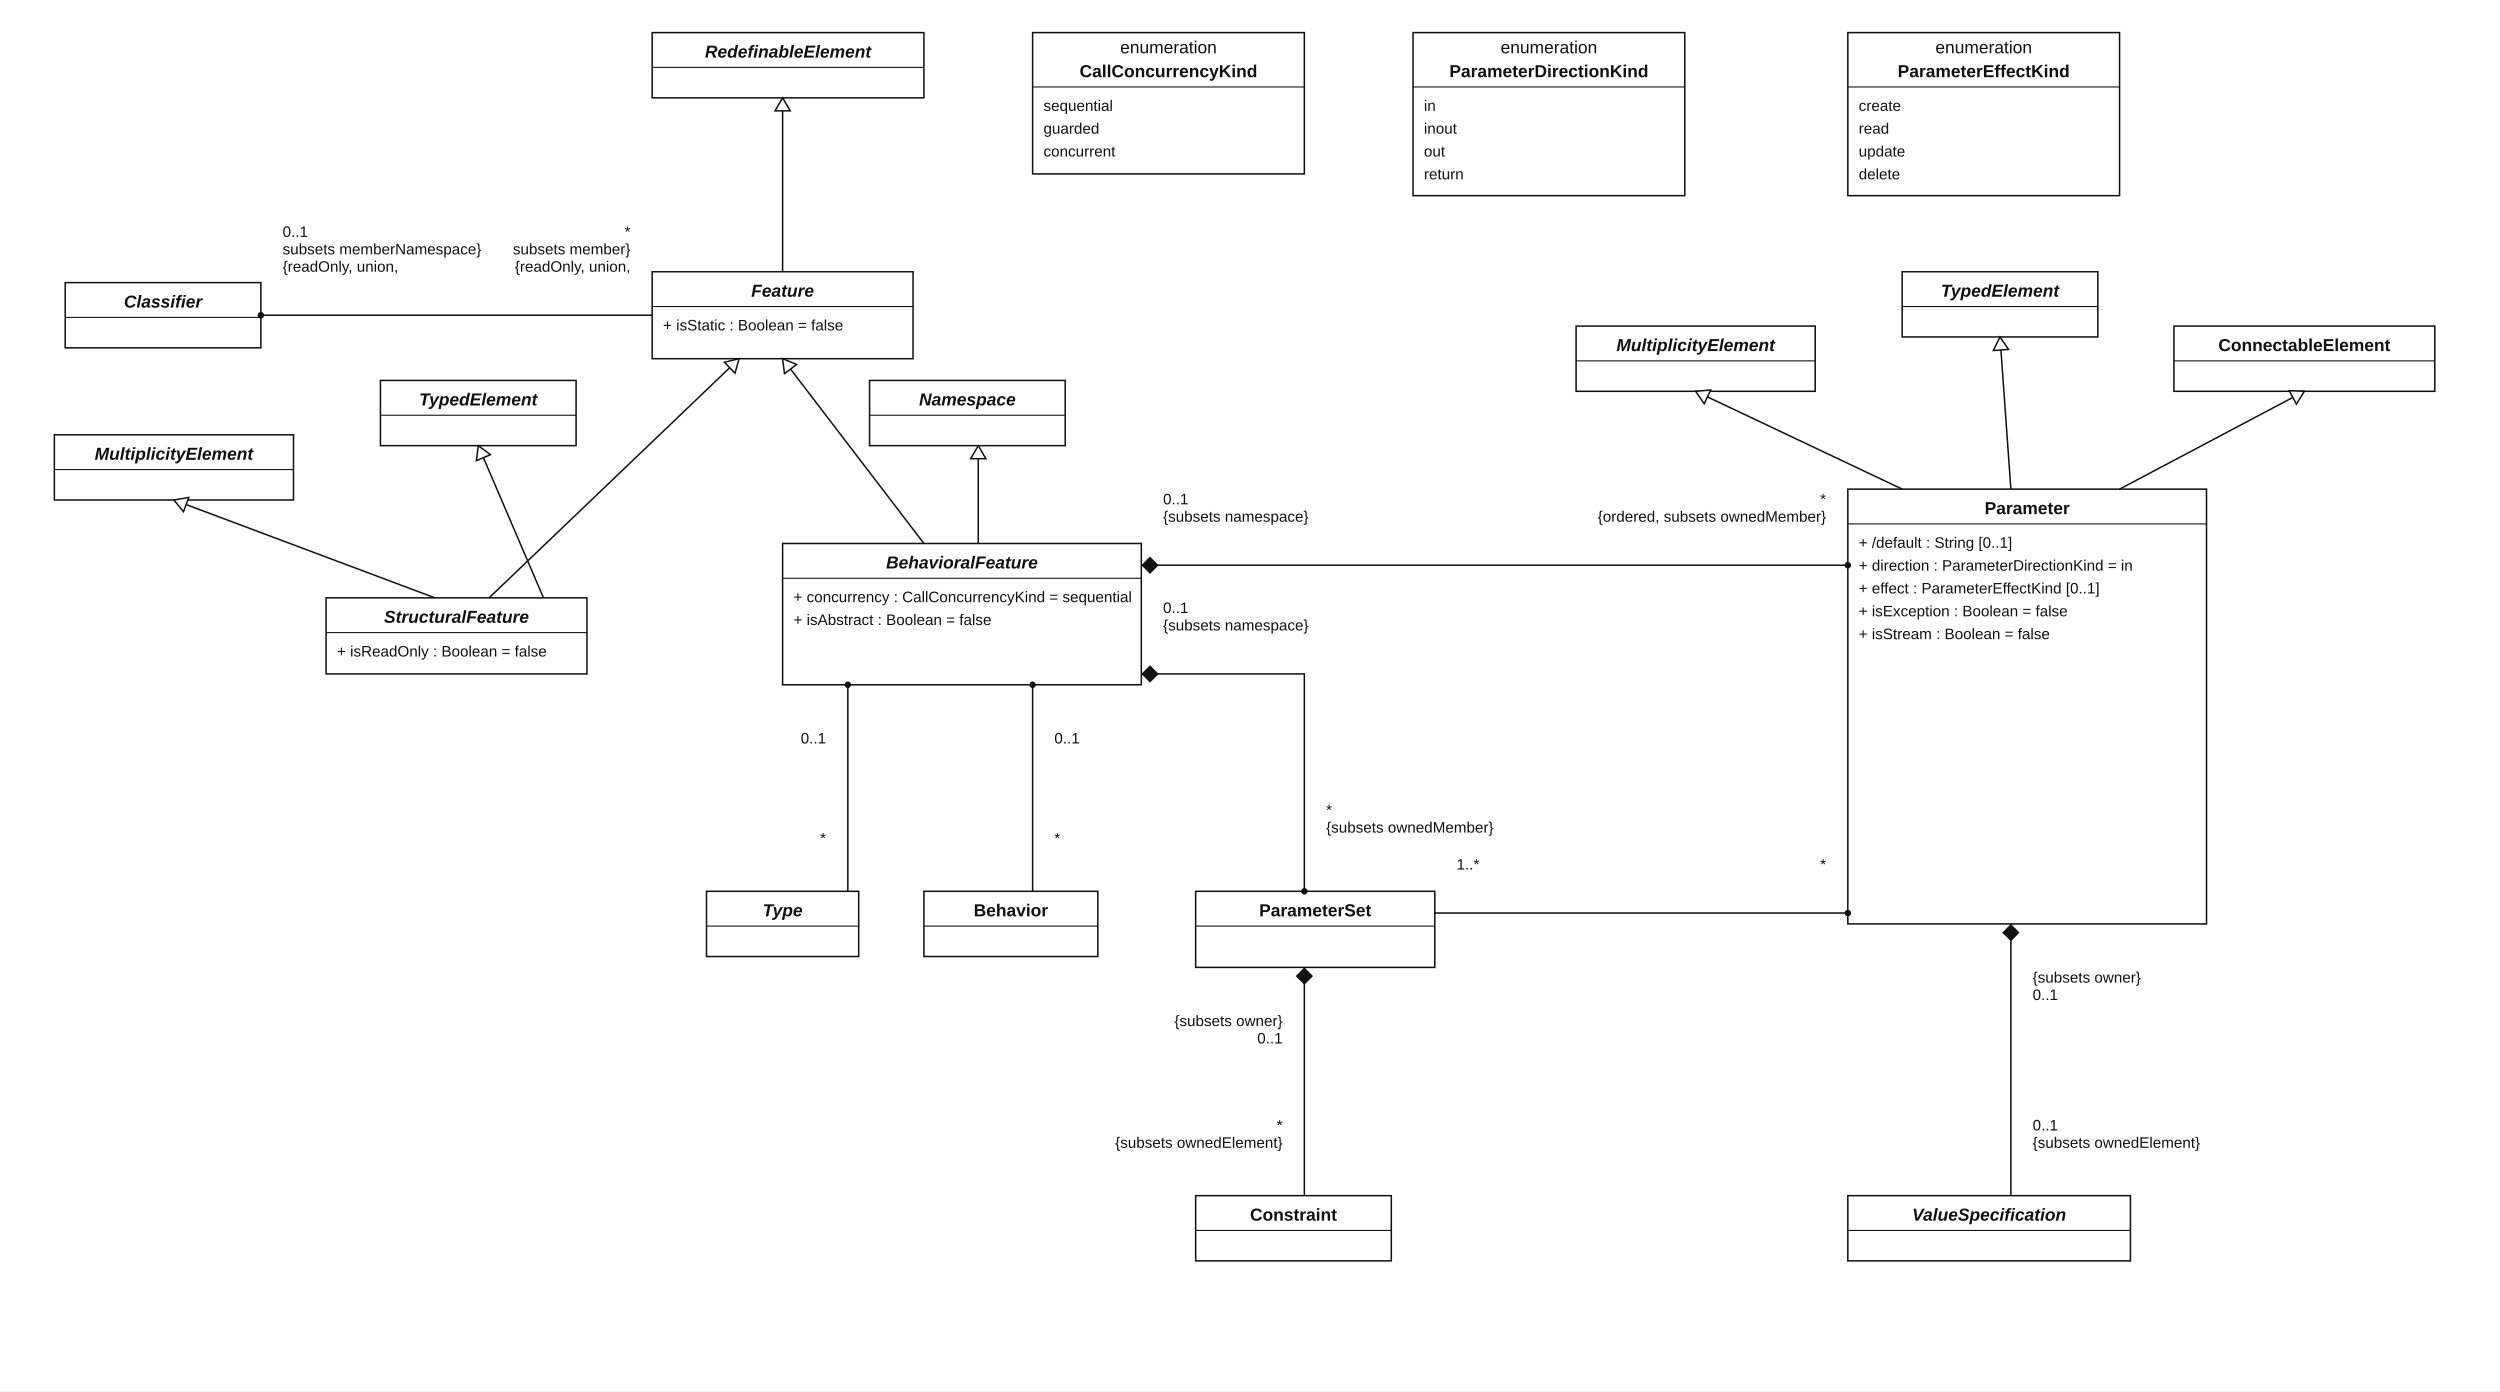
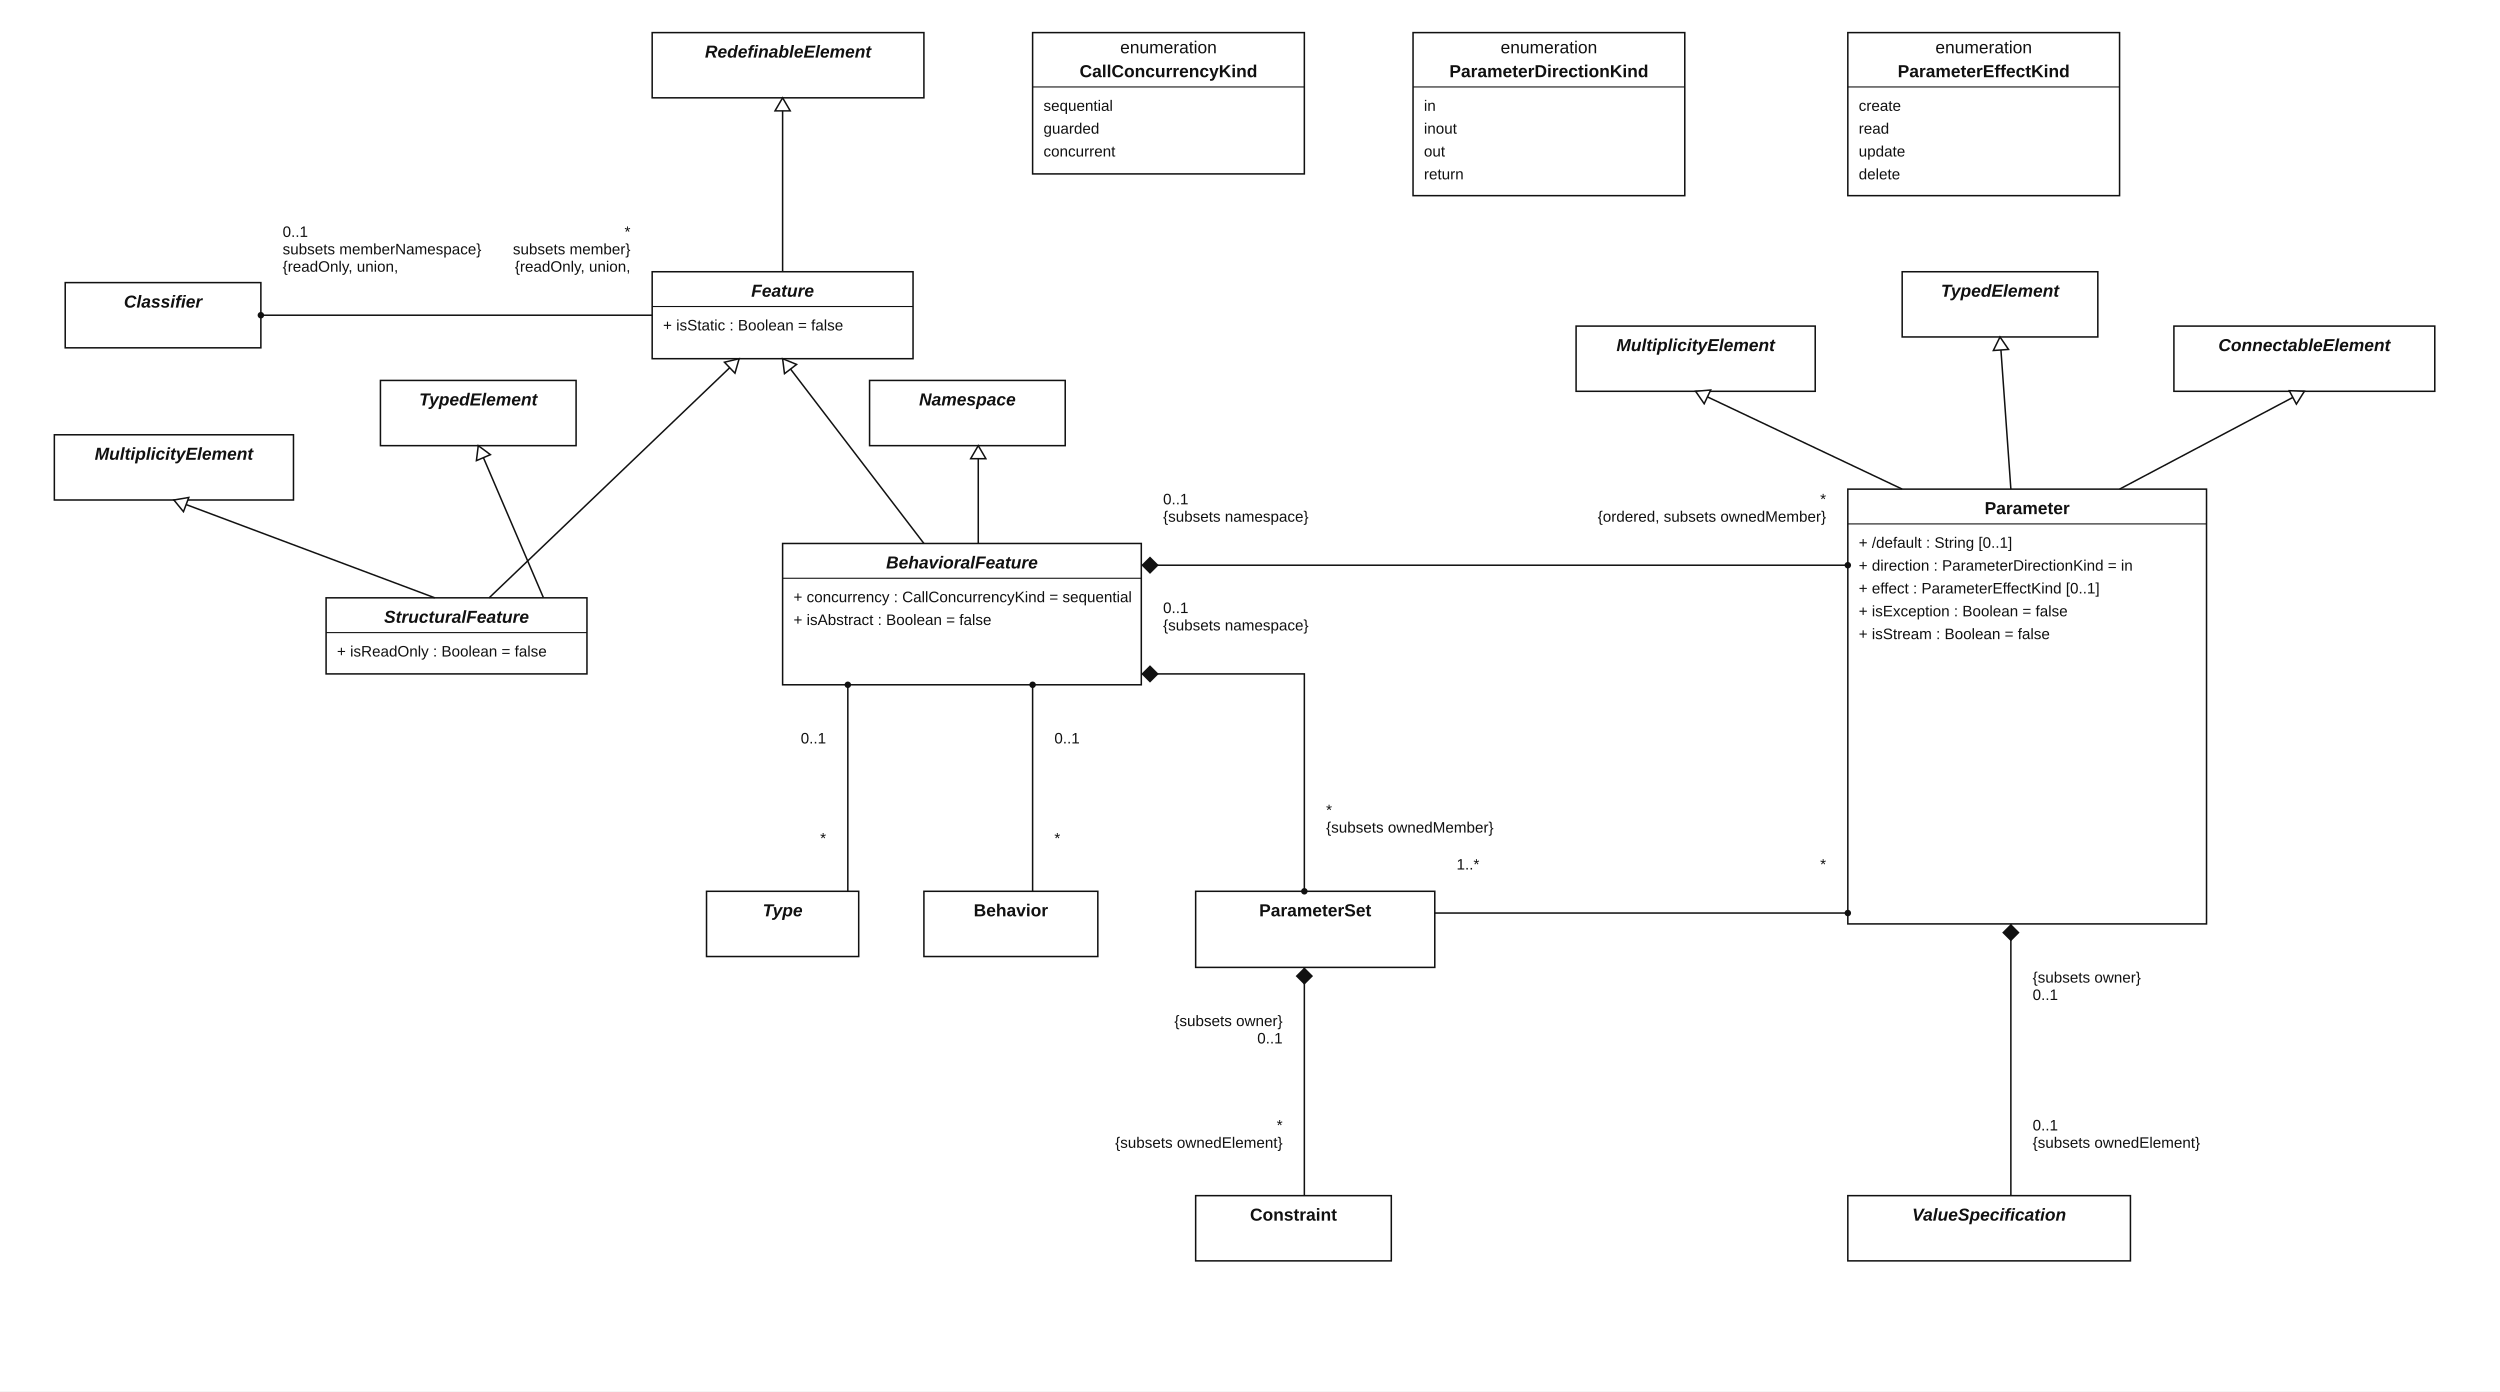
<svg xmlns="http://www.w3.org/2000/svg" width="2300" height="1280" viewBox="0 0 2300 1280" role="img" aria-labelledby="diagram-title diagram-description" data-figure="9.9">
  <defs>
    <marker id="generalization" markerWidth="15" markerHeight="16" refX="13" refY="8" orient="auto" markerUnits="userSpaceOnUse">
      <path d="M 1 1 L 13 8 L 1 15 Z" fill="#ffffff" stroke="#111111" stroke-width="1.4" />
    </marker>
    <marker id="navigation" markerWidth="9" markerHeight="10" refX="8" refY="5" orient="auto" markerUnits="userSpaceOnUse">
      <path d="M 1 1 L 8 5 L 1 9" fill="none" stroke="context-stroke" stroke-width="1.2" />
    </marker>
    <marker id="navigation-start" markerWidth="9" markerHeight="10" refX="8" refY="5" orient="auto-start-reverse" markerUnits="userSpaceOnUse">
      <path d="M 1 1 L 8 5 L 1 9" fill="none" stroke="context-stroke" stroke-width="1.2" />
    </marker>
    <marker id="annotation" markerWidth="10" markerHeight="10" refX="9" refY="5" orient="auto" markerUnits="userSpaceOnUse">
      <path d="M 0 0 L 10 5 L 0 10 Z" fill="#8a2d2d" />
    </marker>
    <style>.background, .class-box, .package-box, .note-box { fill: #ffffff; }
  .class-box, .package-box, .note-box, .association, .generalization-line,
  .class-divider, .example-association, .dependency-line, .note-link { stroke: #111111; stroke-width: 1.4; }
  .association, .generalization-line, .class-divider, .example-association,
  .dependency-line, .note-link { fill: none; }
  .class-divider { stroke-width: 1; }
  text { fill: #111111; font-family: Arial, Helvetica, sans-serif; font-size: 16px; }
  .class-name { font-weight: 700; }
  .abstract { font-style: italic; }
  .attribute, .operation { font-size: 14px; }
  .association-end, .association-label, .example-association-group .example-label { font-size: 14px; }
  .end-dot, .composition { fill: #111111; }
  .dependency-line, .note-link { stroke-dasharray: 7 5; }
  .template-signature { stroke-dasharray: 4 3; }
  a { cursor: pointer; }
  a:hover .class-box, a:hover .note-box { fill: #eef3fb; stroke: #1e3a8a; }
  a:focus-visible { outline: none; }
  a:focus-visible .class-box, a:focus-visible .note-box { stroke: #7c3aed; stroke-width: 3; }
  .association, .example-association, .dependency-line { pointer-events: stroke; }
  .association-hitbox { fill: none; stroke: transparent; stroke-width: 12; pointer-events: stroke; }
  .association-group:hover .association, .example-association-group:hover .example-association,
  .dependency-group:hover .dependency-line { stroke: #1e3a8a; stroke-width: 2.2; }
  .association-group:hover text, .example-association-group:hover text,
  .dependency-group:hover text { fill: #1e3a8a; }
  .association-group:hover .end-dot, .association-group:hover .composition,
  .example-association-group:hover .end-dot { fill: #1e3a8a; }
  .association-end { cursor: help; }
  .sequence-frame, .sequence-lifeline, .sequence-message, .sequence-observation, .sequence-constraint { fill: none; stroke: #111111; stroke-width: 1.4; }
  .sequence-lifeline { stroke-dasharray: 7 5; }
  .annotation-line { fill: none; stroke: #8a2d2d; stroke-width: 2; }
  .annotation-label { fill: #8a2d2d; }
  a:hover .annotation-label { fill: #1e3a8a; }</style>
  </defs>
  <rect class="background" width="2300" height="1280" />
  <a class="class-node" data-classifier="RedefinableElement" href="../../index.html#/classifier/redefinableelement" target="_top" aria-label="RedefinableElement — открыть описание класса">
    <rect class="class-box" x="600" y="30" width="250" height="60" />
-     <line class="class-divider" x1="600" y1="62" x2="850" y2="62" />
    <text class="class-name abstract" x="725.0" y="53" text-anchor="middle">RedefinableElement</text>
  </a>
  <a class="class-node" data-classifier="CallConcurrencyKind" href="../../index.html#/classifier/callconcurrencykind" target="_top" aria-label="CallConcurrencyKind — открыть описание класса">
    <rect class="class-box" x="950" y="30" width="250" height="130" />
    <line class="class-divider" x1="950" y1="80" x2="1200" y2="80" />
    <text x="1075.0" y="49" text-anchor="middle">enumeration</text>
    <text class="class-name" x="1075.0" y="71" text-anchor="middle">CallConcurrencyKind</text>
    <text class="attribute" x="960" y="102">sequential</text>
    <text class="attribute" x="960" y="123">guarded</text>
    <text class="attribute" x="960" y="144">concurrent</text>
  </a>
  <a class="class-node" data-classifier="ParameterDirectionKind" href="../../index.html#/classifier/parameterdirectionkind" target="_top" aria-label="ParameterDirectionKind — открыть описание класса">
    <rect class="class-box" x="1300" y="30" width="250" height="150" />
    <line class="class-divider" x1="1300" y1="80" x2="1550" y2="80" />
    <text x="1425.0" y="49" text-anchor="middle">enumeration</text>
    <text class="class-name" x="1425.0" y="71" text-anchor="middle">ParameterDirectionKind</text>
    <text class="attribute" x="1310" y="102">in</text>
    <text class="attribute" x="1310" y="123">inout</text>
    <text class="attribute" x="1310" y="144">out</text>
    <text class="attribute" x="1310" y="165">return</text>
  </a>
  <a class="class-node" data-classifier="ParameterEffectKind" href="../../index.html#/classifier/parametereffectkind" target="_top" aria-label="ParameterEffectKind — открыть описание класса">
    <rect class="class-box" x="1700" y="30" width="250" height="150" />
    <line class="class-divider" x1="1700" y1="80" x2="1950" y2="80" />
    <text x="1825.0" y="49" text-anchor="middle">enumeration</text>
    <text class="class-name" x="1825.0" y="71" text-anchor="middle">ParameterEffectKind</text>
    <text class="attribute" x="1710" y="102">create</text>
    <text class="attribute" x="1710" y="123">read</text>
    <text class="attribute" x="1710" y="144">update</text>
    <text class="attribute" x="1710" y="165">delete</text>
  </a>
  <a class="class-node" data-classifier="Classifier" href="../../index.html#/classifier/classifier" target="_top" aria-label="Classifier — открыть описание класса">
    <rect class="class-box" x="60" y="260" width="180" height="60" />
-     <line class="class-divider" x1="60" y1="292" x2="240" y2="292" />
    <text class="class-name abstract" x="150.0" y="283" text-anchor="middle">Classifier</text>
  </a>
  <a class="class-node" data-classifier="Feature" href="../../index.html#/classifier/feature" target="_top" aria-label="Feature — открыть описание класса">
    <rect class="class-box" x="600" y="250" width="240" height="80" />
    <line class="class-divider" x1="600" y1="282" x2="840" y2="282" />
    <text class="class-name abstract" x="720.0" y="273" text-anchor="middle">Feature</text>
    <text class="attribute" x="610" y="304">+ isStatic : Boolean = false</text>
  </a>
  <a class="class-node" data-classifier="MultiplicityElement" href="../../index.html#/classifier/multiplicityelement" target="_top" aria-label="MultiplicityElement — открыть описание класса">
    <rect class="class-box" x="50" y="400" width="220" height="60" />
-     <line class="class-divider" x1="50" y1="432" x2="270" y2="432" />
    <text class="class-name abstract" x="160.0" y="423" text-anchor="middle">MultiplicityElement</text>
  </a>
  <a class="class-node" data-classifier="TypedElement" href="../../index.html#/classifier/typedelement" target="_top" aria-label="TypedElement — открыть описание класса">
    <rect class="class-box" x="350" y="350" width="180" height="60" />
-     <line class="class-divider" x1="350" y1="382" x2="530" y2="382" />
    <text class="class-name abstract" x="440.0" y="373" text-anchor="middle">TypedElement</text>
  </a>
  <a class="class-node" data-classifier="Namespace" href="../../index.html#/classifier/namespace" target="_top" aria-label="Namespace — открыть описание класса">
    <rect class="class-box" x="800" y="350" width="180" height="60" />
-     <line class="class-divider" x1="800" y1="382" x2="980" y2="382" />
    <text class="class-name abstract" x="890.0" y="373" text-anchor="middle">Namespace</text>
  </a>
  <a class="class-node" data-classifier="MultiplicityElement" href="../../index.html#/classifier/multiplicityelement" target="_top" aria-label="MultiplicityElement — открыть описание класса">
    <rect class="class-box" x="1450" y="300" width="220" height="60" />
-     <line class="class-divider" x1="1450" y1="332" x2="1670" y2="332" />
    <text class="class-name abstract" x="1560.0" y="323" text-anchor="middle">MultiplicityElement</text>
  </a>
  <a class="class-node" data-classifier="TypedElement" href="../../index.html#/classifier/typedelement" target="_top" aria-label="TypedElement — открыть описание класса">
    <rect class="class-box" x="1750" y="250" width="180" height="60" />
-     <line class="class-divider" x1="1750" y1="282" x2="1930" y2="282" />
    <text class="class-name abstract" x="1840.0" y="273" text-anchor="middle">TypedElement</text>
  </a>
-   <g class="class-node" data-classifier="ConnectableElement">
+   <a class="class-node" data-classifier="ConnectableElement" href="../../index.html#/classifier/connectableelement" target="_top" aria-label="ConnectableElement — открыть описание класса">
    <rect class="class-box" x="2000" y="300" width="240" height="60" />
-     <line class="class-divider" x1="2000" y1="332" x2="2240" y2="332" />
-     <text class="class-name" x="2120.0" y="323" text-anchor="middle">ConnectableElement</text>
-   </g>
+     <text class="class-name abstract" x="2120.0" y="323" text-anchor="middle">ConnectableElement</text>
+   </a>
  <a class="class-node" data-classifier="StructuralFeature" href="../../index.html#/classifier/structuralfeature" target="_top" aria-label="StructuralFeature — открыть описание класса">
    <rect class="class-box" x="300" y="550" width="240" height="70" />
    <line class="class-divider" x1="300" y1="582" x2="540" y2="582" />
    <text class="class-name abstract" x="420.0" y="573" text-anchor="middle">StructuralFeature</text>
    <text class="attribute" x="310" y="604">+ isReadOnly : Boolean = false</text>
  </a>
  <a class="class-node" data-classifier="BehavioralFeature" href="../../index.html#/classifier/behavioralfeature" target="_top" aria-label="BehavioralFeature — открыть описание класса">
    <rect class="class-box" x="720" y="500" width="330" height="130" />
    <line class="class-divider" x1="720" y1="532" x2="1050" y2="532" />
    <text class="class-name abstract" x="885.0" y="523" text-anchor="middle">BehavioralFeature</text>
    <text class="attribute" x="730" y="554">+ concurrency : CallConcurrencyKind = sequential</text>
    <text class="attribute" x="730" y="575">+ isAbstract : Boolean = false</text>
  </a>
  <a class="class-node" data-classifier="Parameter" href="../../index.html#/classifier/parameter" target="_top" aria-label="Parameter — открыть описание класса">
    <rect class="class-box" x="1700" y="450" width="330" height="400" />
    <line class="class-divider" x1="1700" y1="482" x2="2030" y2="482" />
    <text class="class-name" x="1865.0" y="473" text-anchor="middle">Parameter</text>
    <text class="attribute" x="1710" y="504">+ /default : String [0..1]</text>
    <text class="attribute" x="1710" y="525">+ direction : ParameterDirectionKind = in</text>
    <text class="attribute" x="1710" y="546">+ effect : ParameterEffectKind [0..1]</text>
    <text class="attribute" x="1710" y="567">+ isException : Boolean = false</text>
    <text class="attribute" x="1710" y="588">+ isStream : Boolean = false</text>
  </a>
  <a class="class-node" data-classifier="Type" href="../../index.html#/classifier/type" target="_top" aria-label="Type — открыть описание класса">
    <rect class="class-box" x="650" y="820" width="140" height="60" />
-     <line class="class-divider" x1="650" y1="852" x2="790" y2="852" />
    <text class="class-name abstract" x="720.0" y="843" text-anchor="middle">Type</text>
  </a>
  <g class="class-node" data-classifier="Behavior">
    <rect class="class-box" x="850" y="820" width="160" height="60" />
-     <line class="class-divider" x1="850" y1="852" x2="1010" y2="852" />
    <text class="class-name" x="930.0" y="843" text-anchor="middle">Behavior</text>
  </g>
  <a class="class-node" data-classifier="ParameterSet" href="../../index.html#/classifier/parameterset" target="_top" aria-label="ParameterSet — открыть описание класса">
    <rect class="class-box" x="1100" y="820" width="220" height="70" />
-     <line class="class-divider" x1="1100" y1="852" x2="1320" y2="852" />
    <text class="class-name" x="1210.0" y="843" text-anchor="middle">ParameterSet</text>
  </a>
  <a class="class-node" data-classifier="Constraint" href="../../index.html#/classifier/constraint" target="_top" aria-label="Constraint — открыть описание класса">
    <rect class="class-box" x="1100" y="1100" width="180" height="60" />
-     <line class="class-divider" x1="1100" y1="1132" x2="1280" y2="1132" />
    <text class="class-name" x="1190.0" y="1123" text-anchor="middle">Constraint</text>
  </a>
  <a class="class-node" data-classifier="ValueSpecification" href="../../index.html#/classifier/valuespecification" target="_top" aria-label="ValueSpecification — открыть описание класса">
    <rect class="class-box" x="1700" y="1100" width="260" height="60" />
-     <line class="class-divider" x1="1700" y1="1132" x2="1960" y2="1132" />
    <text class="class-name abstract" x="1830.0" y="1123" text-anchor="middle">ValueSpecification</text>
  </a>
  <path class="generalization-line" d="M 720 250 V 90" data-child="Feature" data-parent="RedefinableElement" marker-end="url(#generalization)" />
  <path class="generalization-line" d="M 400 550 L 160 460" data-child="StructuralFeature" data-parent="MultiplicityElement" marker-end="url(#generalization)" />
  <path class="generalization-line" d="M 500 550 L 440 410" data-child="StructuralFeature" data-parent="TypedElement" marker-end="url(#generalization)" />
  <path class="generalization-line" d="M 450 550 L 680 330" data-child="StructuralFeature" data-parent="Feature" marker-end="url(#generalization)" />
  <path class="generalization-line" d="M 850 500 L 720 330" data-child="BehavioralFeature" data-parent="Feature" marker-end="url(#generalization)" />
  <path class="generalization-line" d="M 900 500 V 410" data-child="BehavioralFeature" data-parent="Namespace" marker-end="url(#generalization)" />
  <path class="generalization-line" d="M 1750 450 L 1560 360" data-child="Parameter" data-parent="MultiplicityElement" marker-end="url(#generalization)" />
  <path class="generalization-line" d="M 1850 450 L 1840 310" data-child="Parameter" data-parent="TypedElement" marker-end="url(#generalization)" />
  <path class="generalization-line" d="M 1950 450 L 2120 360" data-child="Parameter" data-parent="ConnectableElement" marker-end="url(#generalization)" />
  <a class="association-link" href="../../index.html#/association/a-feature-featuringclassifier" target="_top" aria-label="Открыть описание ассоциации A_feature_featuringClassifier">
    <g class="association-group" id="A_feature_featuringClassifier">
      <path class="association" d="M 240 290 H 600" />
      <path class="association-hitbox" d="M 240 290 H 600" aria-hidden="true" />
      <circle class="end-dot" cx="240" cy="290" r="3" />
      <text class="association-end" x="260" y="270" />
      <text class="association-end" x="580" y="270" text-anchor="end" />
      <text class="association-label" x="260" y="250">{readOnly, union,</text>
      <text class="association-label" x="260" y="234">subsets memberNamespace}</text>
      <text class="association-label" x="260" y="218">0..1</text>
      <text class="association-label" x="580" y="250" text-anchor="end">{readOnly, union,</text>
      <text class="association-label" x="580" y="234" text-anchor="end">subsets member}</text>
      <text class="association-label" x="580" y="218" text-anchor="end">*</text>
    </g>
  </a>
  <a class="association-link" href="../../index.html#/association/a-ownedparameter-ownerformalparam" target="_top" aria-label="Открыть описание ассоциации A_ownedParameter_ownerFormalParam">
    <g class="association-group" id="A_ownedParameter_ownerFormalParam">
      <path class="association" d="M 1050 520 H 1700" />
      <path class="association-hitbox" d="M 1050 520 H 1700" aria-hidden="true" />
      <polygon class="composition" points="1050,520 1058,512 1066,520 1058,528" />
      <circle class="end-dot" cx="1700" cy="520" r="3" />
      <text class="association-end" x="1070" y="500" />
      <text class="association-end" x="1680" y="500" text-anchor="end" />
      <text class="association-label" x="1070" y="480">{subsets namespace}</text>
      <text class="association-label" x="1070" y="464">0..1</text>
      <text class="association-label" x="1680" y="480" text-anchor="end">{ordered, subsets ownedMember}</text>
      <text class="association-label" x="1680" y="464" text-anchor="end">*</text>
    </g>
  </a>
  <a class="association-link" href="../../index.html#/association/a-ownedparameterset-behavioralfeature" target="_top" aria-label="Открыть описание ассоциации A_ownedParameterSet_behavioralFeature">
    <g class="association-group" id="A_ownedParameterSet_behavioralFeature">
      <path class="association" d="M 1050 620 H 1200 V 820" />
      <path class="association-hitbox" d="M 1050 620 H 1200 V 820" aria-hidden="true" />
      <polygon class="composition" points="1050,620 1058,612 1066,620 1058,628" />
      <circle class="end-dot" cx="1200" cy="820" r="3" />
      <text class="association-end" x="1070" y="600" />
      <text class="association-end" x="1220" y="782" />
      <text class="association-label" x="1070" y="580">{subsets namespace}</text>
      <text class="association-label" x="1070" y="564">0..1</text>
      <text class="association-label" x="1220" y="766">{subsets ownedMember}</text>
      <text class="association-label" x="1220" y="750">*</text>
    </g>
  </a>
  <a class="association-link" href="../../index.html#/association/a-raisedexception-behavioralfeature" target="_top" aria-label="Открыть описание ассоциации A_raisedException_behavioralFeature">
    <g class="association-group" id="A_raisedException_behavioralFeature">
      <path class="association" d="M 780 630 V 820" />
      <path class="association-hitbox" d="M 780 630 V 820" aria-hidden="true" />
      <circle class="end-dot" cx="780" cy="630" r="3" />
      <text class="association-end" x="760" y="668" text-anchor="end" />
      <text class="association-end" x="760" y="792" text-anchor="end" />
      <text class="association-label" x="760" y="684" text-anchor="end">0..1</text>
      <text class="association-label" x="760" y="776" text-anchor="end">*</text>
    </g>
  </a>
  <a class="association-link" href="../../index.html#/association/a-method-specification" target="_top" aria-label="Открыть описание ассоциации A_method_specification">
    <g class="association-group" id="A_method_specification">
      <path class="association" d="M 950 630 V 820" />
      <path class="association-hitbox" d="M 950 630 V 820" aria-hidden="true" />
      <circle class="end-dot" cx="950" cy="630" r="3" />
      <text class="association-end" x="970" y="668" />
      <text class="association-end" x="970" y="792" />
      <text class="association-label" x="970" y="684">0..1</text>
      <text class="association-label" x="970" y="776">*</text>
    </g>
  </a>
  <a class="association-link" href="../../index.html#/association/a-parameterset-parameter" target="_top" aria-label="Открыть описание ассоциации A_parameterSet_parameter">
    <g class="association-group" id="A_parameterSet_parameter">
      <path class="association" d="M 1320 840 H 1700" />
      <path class="association-hitbox" d="M 1320 840 H 1700" aria-hidden="true" />
      <circle class="end-dot" cx="1700" cy="840" r="3" />
      <text class="association-end" x="1340" y="820" />
      <text class="association-end" x="1680" y="820" text-anchor="end" />
      <text class="association-label" x="1340" y="800">1..*</text>
      <text class="association-label" x="1680" y="800" text-anchor="end">*</text>
    </g>
  </a>
  <a class="association-link" href="../../index.html#/association/a-condition-parameterset" target="_top" aria-label="Открыть описание ассоциации A_condition_parameterSet">
    <g class="association-group" id="A_condition_parameterSet">
      <path class="association" d="M 1200 890 V 1100" />
      <path class="association-hitbox" d="M 1200 890 V 1100" aria-hidden="true" />
      <polygon class="composition" points="1200,890 1192,898 1200,906 1208,898" />
      <text class="association-end" x="1180" y="928" text-anchor="end" />
      <text class="association-end" x="1180" y="1072" text-anchor="end" />
      <text class="association-label" x="1180" y="944" text-anchor="end">{subsets owner}</text>
      <text class="association-label" x="1180" y="960" text-anchor="end">0..1</text>
      <text class="association-label" x="1180" y="1056" text-anchor="end">{subsets ownedElement}</text>
      <text class="association-label" x="1180" y="1040" text-anchor="end">*</text>
    </g>
  </a>
  <a class="association-link" href="../../index.html#/association/a-defaultvalue-owningparameter" target="_top" aria-label="Открыть описание ассоциации A_defaultValue_owningParameter">
    <g class="association-group" id="A_defaultValue_owningParameter">
      <path class="association" d="M 1850 850 V 1100" />
      <path class="association-hitbox" d="M 1850 850 V 1100" aria-hidden="true" />
      <polygon class="composition" points="1850,850 1842,858 1850,866 1858,858" />
      <text class="association-end" x="1870" y="888" />
      <text class="association-end" x="1870" y="1072" />
      <text class="association-label" x="1870" y="904">{subsets owner}</text>
      <text class="association-label" x="1870" y="920">0..1</text>
      <text class="association-label" x="1870" y="1056">{subsets ownedElement}</text>
      <text class="association-label" x="1870" y="1040">0..1</text>
    </g>
  </a>
</svg>
